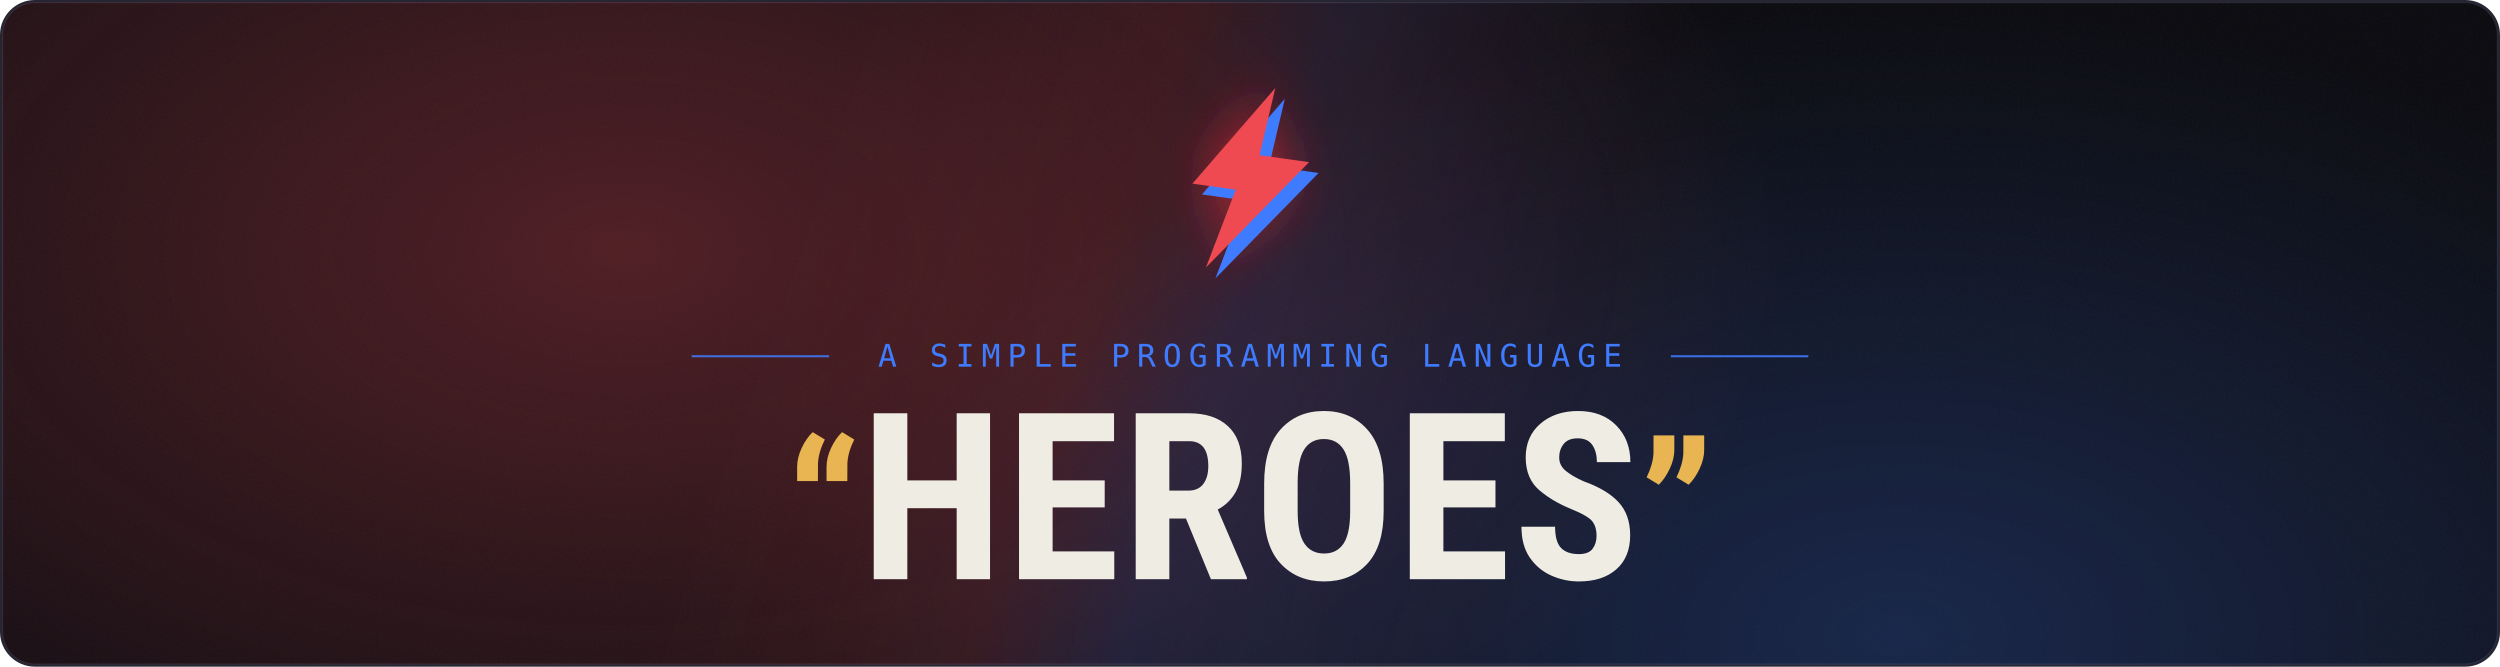
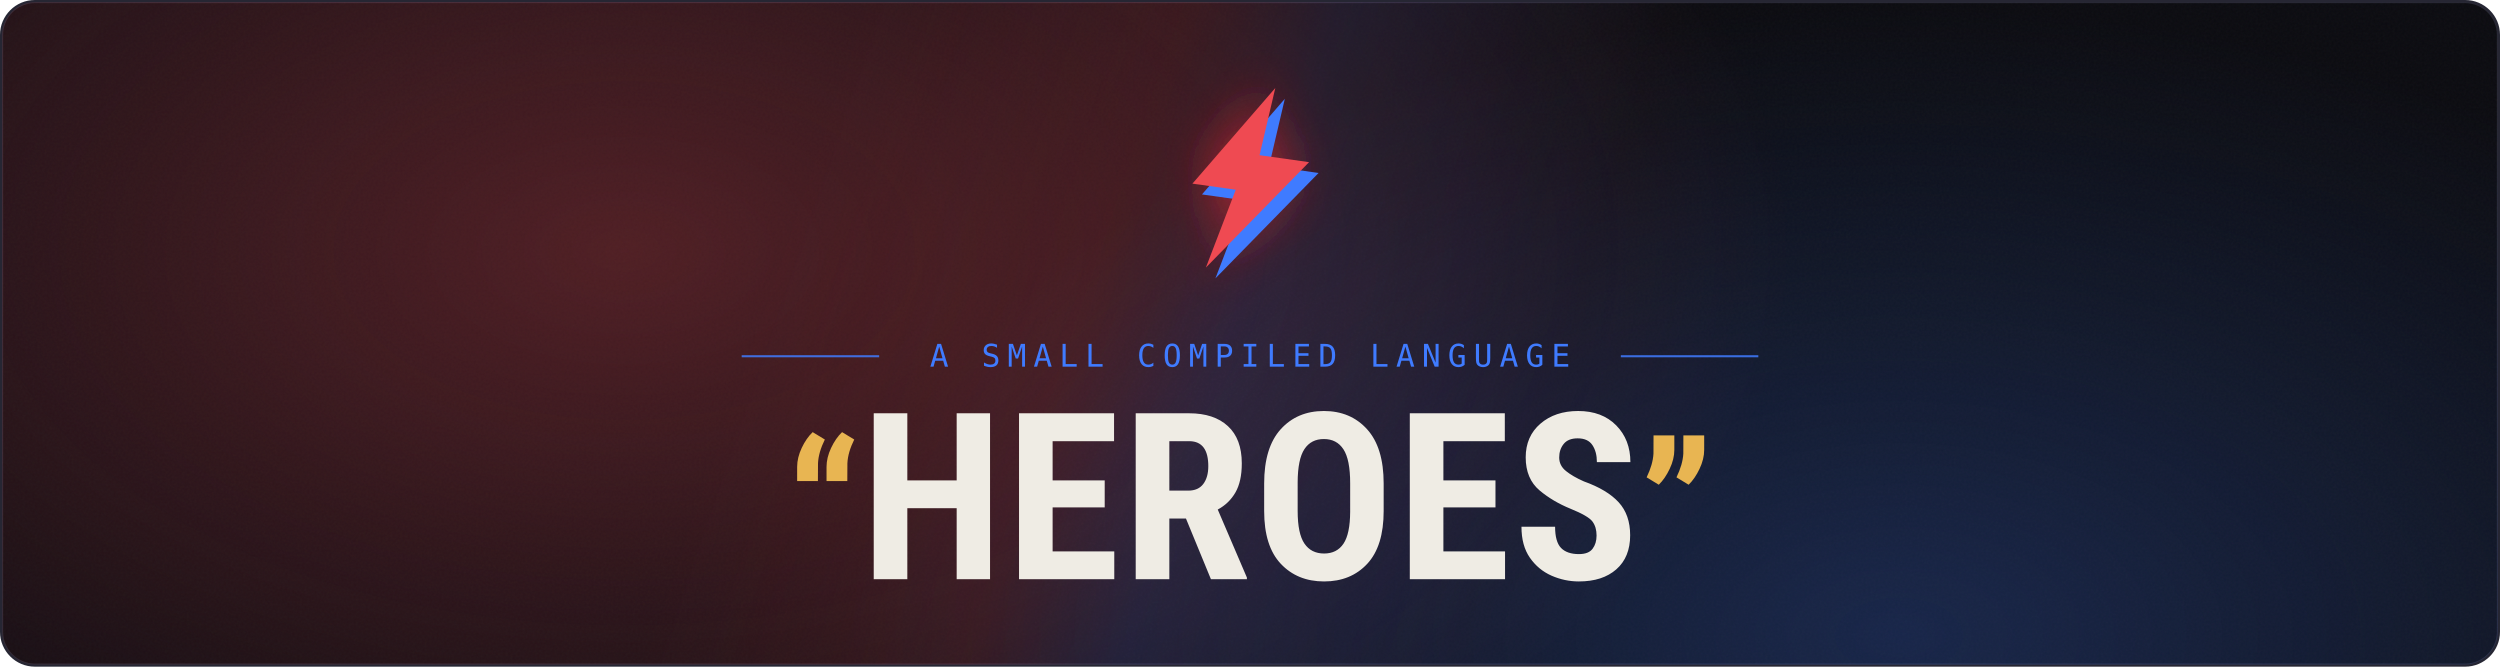
- <svg xmlns="http://www.w3.org/2000/svg" viewBox="0 0 1200 320" width="1200" height="320" role="img" aria-label="Heroes, a simple programming language.">
+ <svg xmlns="http://www.w3.org/2000/svg" viewBox="0 0 1200 320" width="1200" height="320" role="img" aria-label="Heroes, a small compiled language.">
  <style>
    .plate  { fill: #0b0b10; stroke: #262633; stroke-width: 1.5; }
    .fg     { fill: #efece4; }
    .blue   { fill: #3f7bff; }
    .red    { fill: #ef4a52; }
    .gold   { fill: #e8b552; }
    .rule-blue { stroke: #3f7bff; }
    .cond   { font-family: 'Avenir Next Condensed','HelveticaNeue-CondensedBold','Helvetica Neue','Roboto Condensed','Arial Narrow',sans-serif; font-weight: 700; }
    .mono   { font-family: ui-monospace,'SF Mono',Menlo,monospace; }
    .kicker { font-size: 15px; letter-spacing: 3.4px; }
    .title  { font-size: 112px; letter-spacing: 1px; }
    .quote  { font-size: 92px; }
  </style>
  <defs>
    <clipPath id="plateClip">
      <rect x="1" y="1" width="1198" height="318" rx="16" />
    </clipPath>
    <radialGradient id="washRed">
      <stop offset="0" stop-color="#ef4a52" stop-opacity="0.30" />
      <stop offset="1" stop-color="#ef4a52" stop-opacity="0" />
    </radialGradient>
    <radialGradient id="washBlue">
      <stop offset="0" stop-color="#3f7bff" stop-opacity="0.24" />
      <stop offset="1" stop-color="#3f7bff" stop-opacity="0" />
    </radialGradient>
    <linearGradient id="beam" x1="0" y1="0.04" x2="1" y2="0.13">
      <stop offset="0.34" stop-color="#ef4a52" stop-opacity="0" />
      <stop offset="0.47" stop-color="#ef4a52" stop-opacity="0.09" />
      <stop offset="0.53" stop-color="#3f7bff" stop-opacity="0.09" />
      <stop offset="0.66" stop-color="#3f7bff" stop-opacity="0" />
    </linearGradient>
    <filter id="grain">
      <feTurbulence type="fractalNoise" baseFrequency="0.85" numOctaves="3" stitchTiles="stitch" />
    </filter>
    <filter id="glow" x="-70%" y="-70%" width="240%" height="240%">
      <feGaussianBlur stdDeviation="9" result="b" />
      <feColorMatrix in="b" type="matrix" values="1 0 0 0 0  0 0.29 0 0 0  0 0 0.32 0 0  0 0 0 0.75 0" />
    </filter>
  </defs>
  <rect class="plate" x="0.75" y="0.75" width="1198.5" height="318.5" rx="16" />
  <g clip-path="url(#plateClip)">
    <ellipse cx="300" cy="120" rx="560" ry="330" fill="url(#washRed)" />
    <ellipse cx="910" cy="304" rx="500" ry="300" fill="url(#washBlue)" />
    <rect x="0" y="0" width="1200" height="320" fill="url(#beam)" />
    <rect x="0" y="0" width="1200" height="320" filter="url(#grain)" opacity="0.035" />
  </g>
  <g transform="translate(568 33) rotate(8) scale(1.5)">
    <path class="red" d="M 30 2 L8 36 h14 L16 62 L44 24 h-16 z" filter="url(#glow)" opacity="1" />
    <path class="blue" d="M 30 2 L8 36 h14 L16 62 L44 24 h-16 z" transform="translate(3.5 3)" />
    <path class="red" d="M 30 2 L8 36 h14 L16 62 L44 24 h-16 z" />
  </g>
-   <line x1="332" y1="171" x2="398" y2="171" stroke-width="1" opacity="0.85" class="rule-blue" />
-   <line x1="802" y1="171" x2="868" y2="171" stroke-width="1" opacity="0.85" class="rule-blue" />
-   <text class="mono kicker blue" x="600" y="176" text-anchor="middle">A SIMPLE PROGRAMMING LANGUAGE</text>
+   <line x1="356" y1="171" x2="422" y2="171" stroke-width="1" opacity="0.85" class="rule-blue" />
+   <line x1="778" y1="171" x2="844" y2="171" stroke-width="1" opacity="0.85" class="rule-blue" />
+   <text class="mono kicker blue" x="600" y="176" text-anchor="middle">A SMALL COMPILED LANGUAGE</text>
  <text class="cond title fg" x="600" y="278" text-anchor="middle">
    <tspan class="gold quote">“</tspan>HEROES<tspan class="gold quote">”</tspan>
  </text>
</svg>
